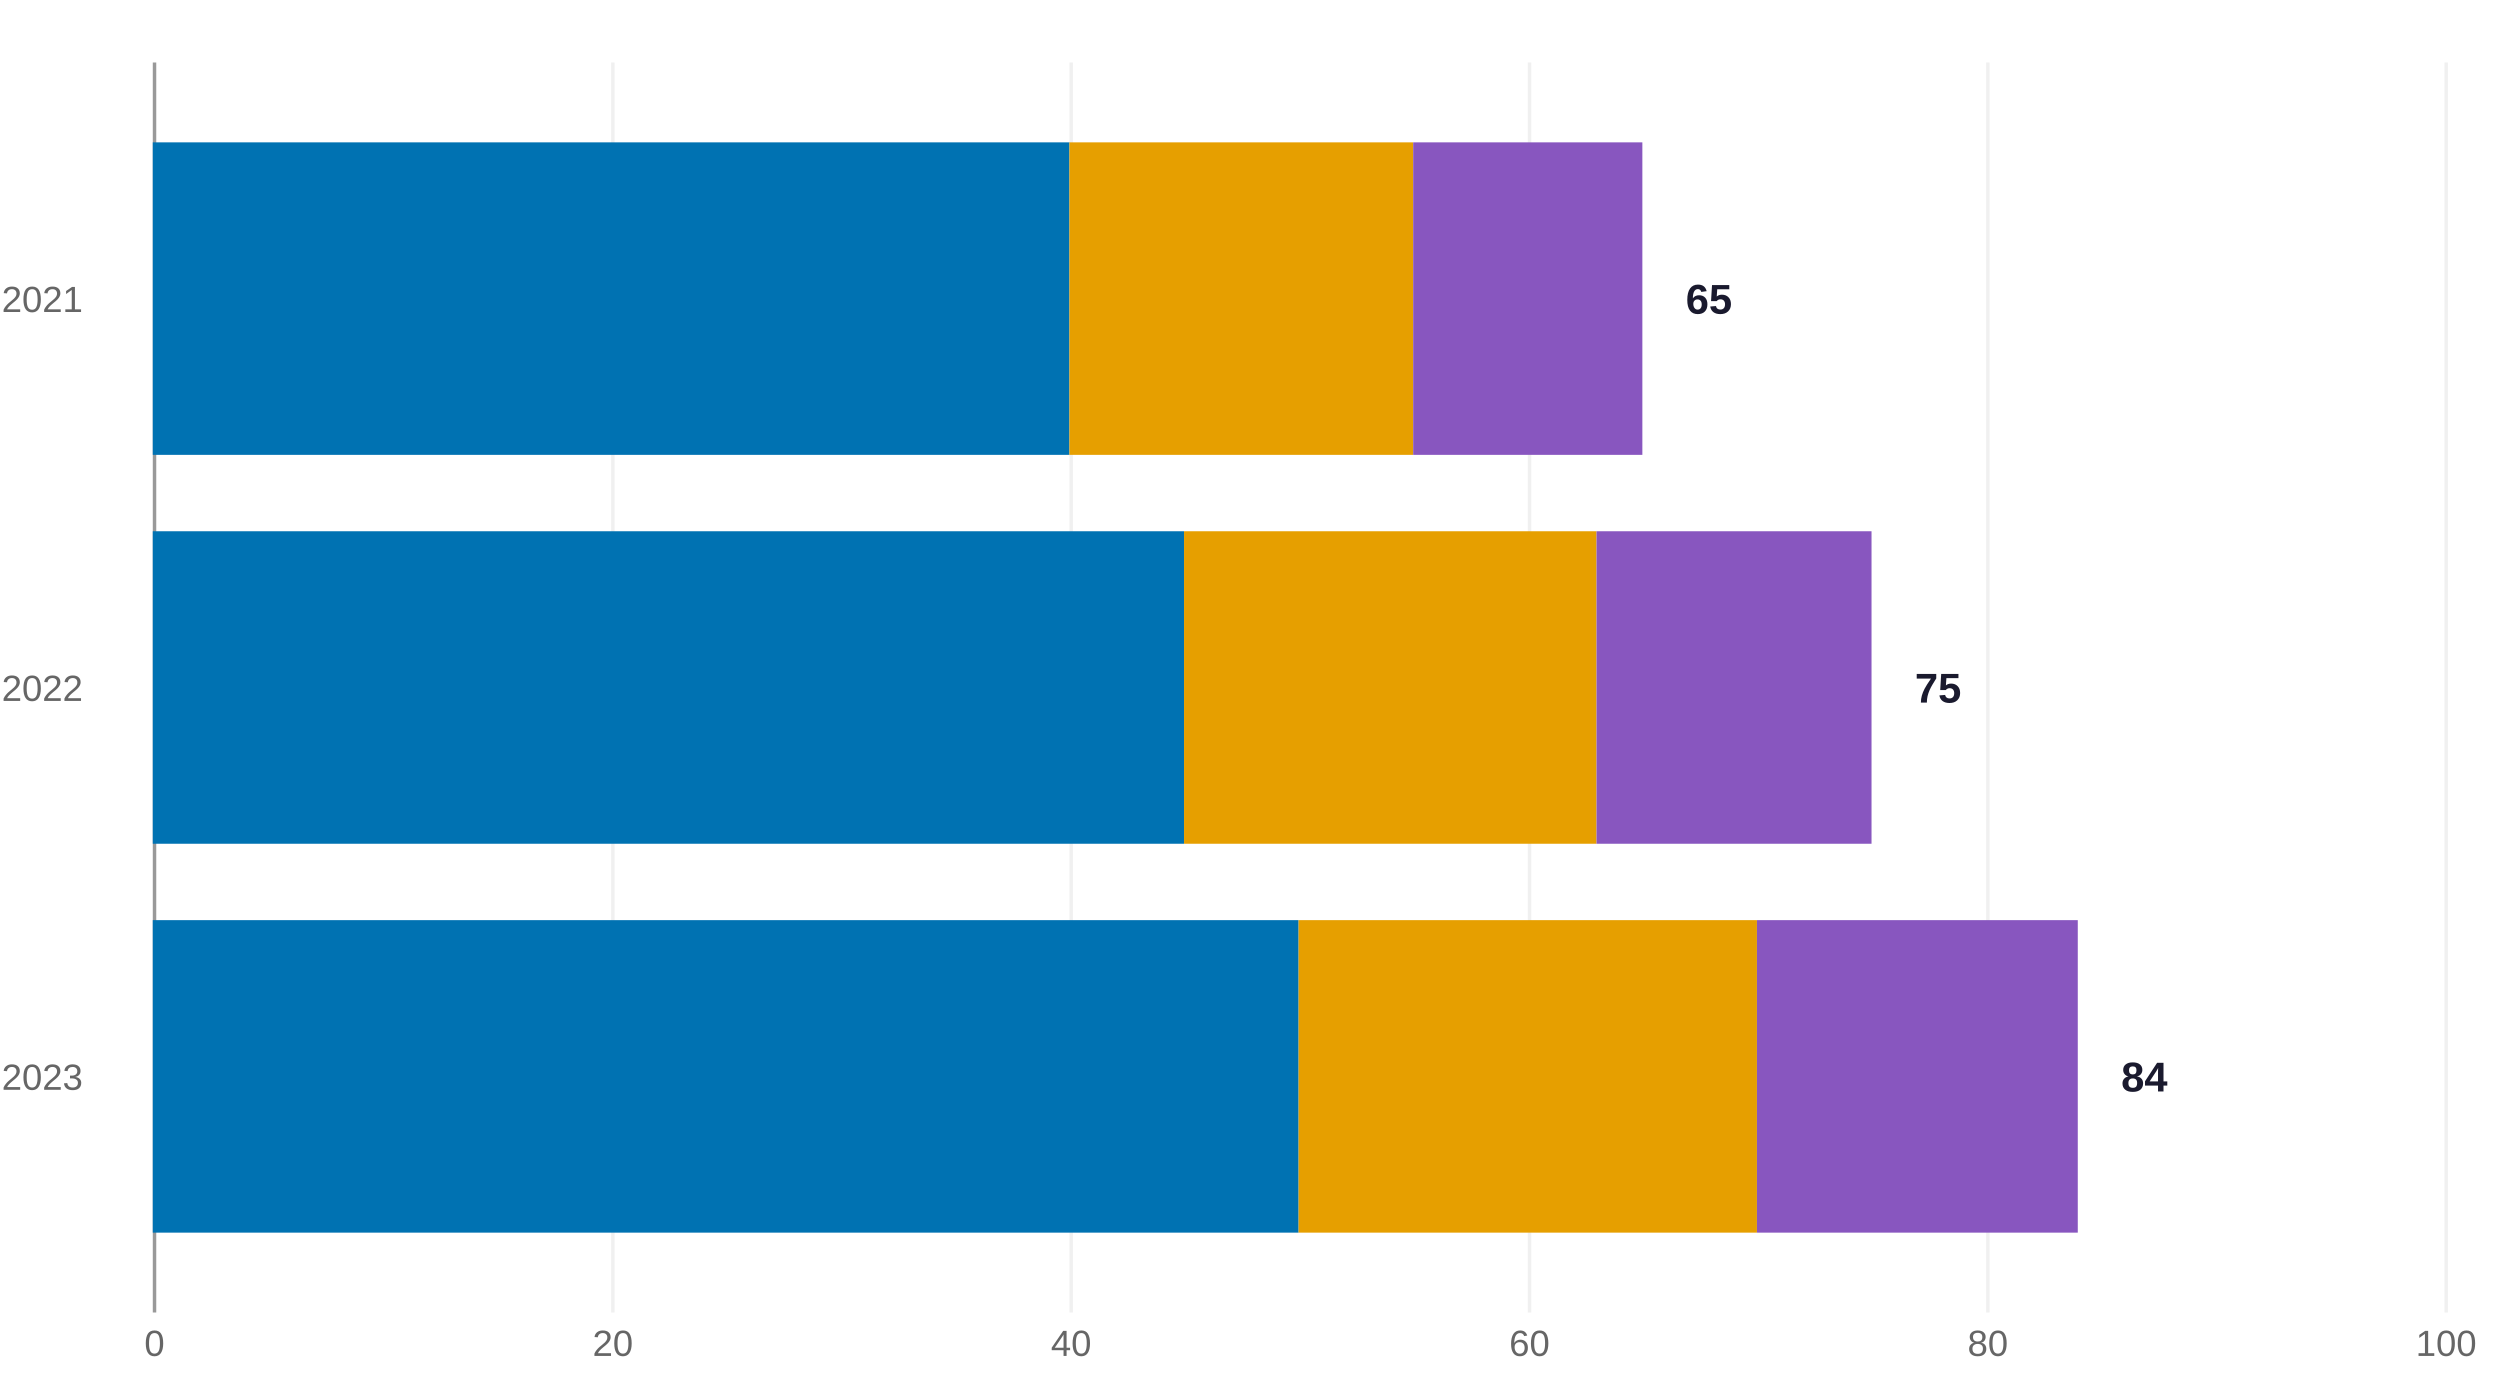
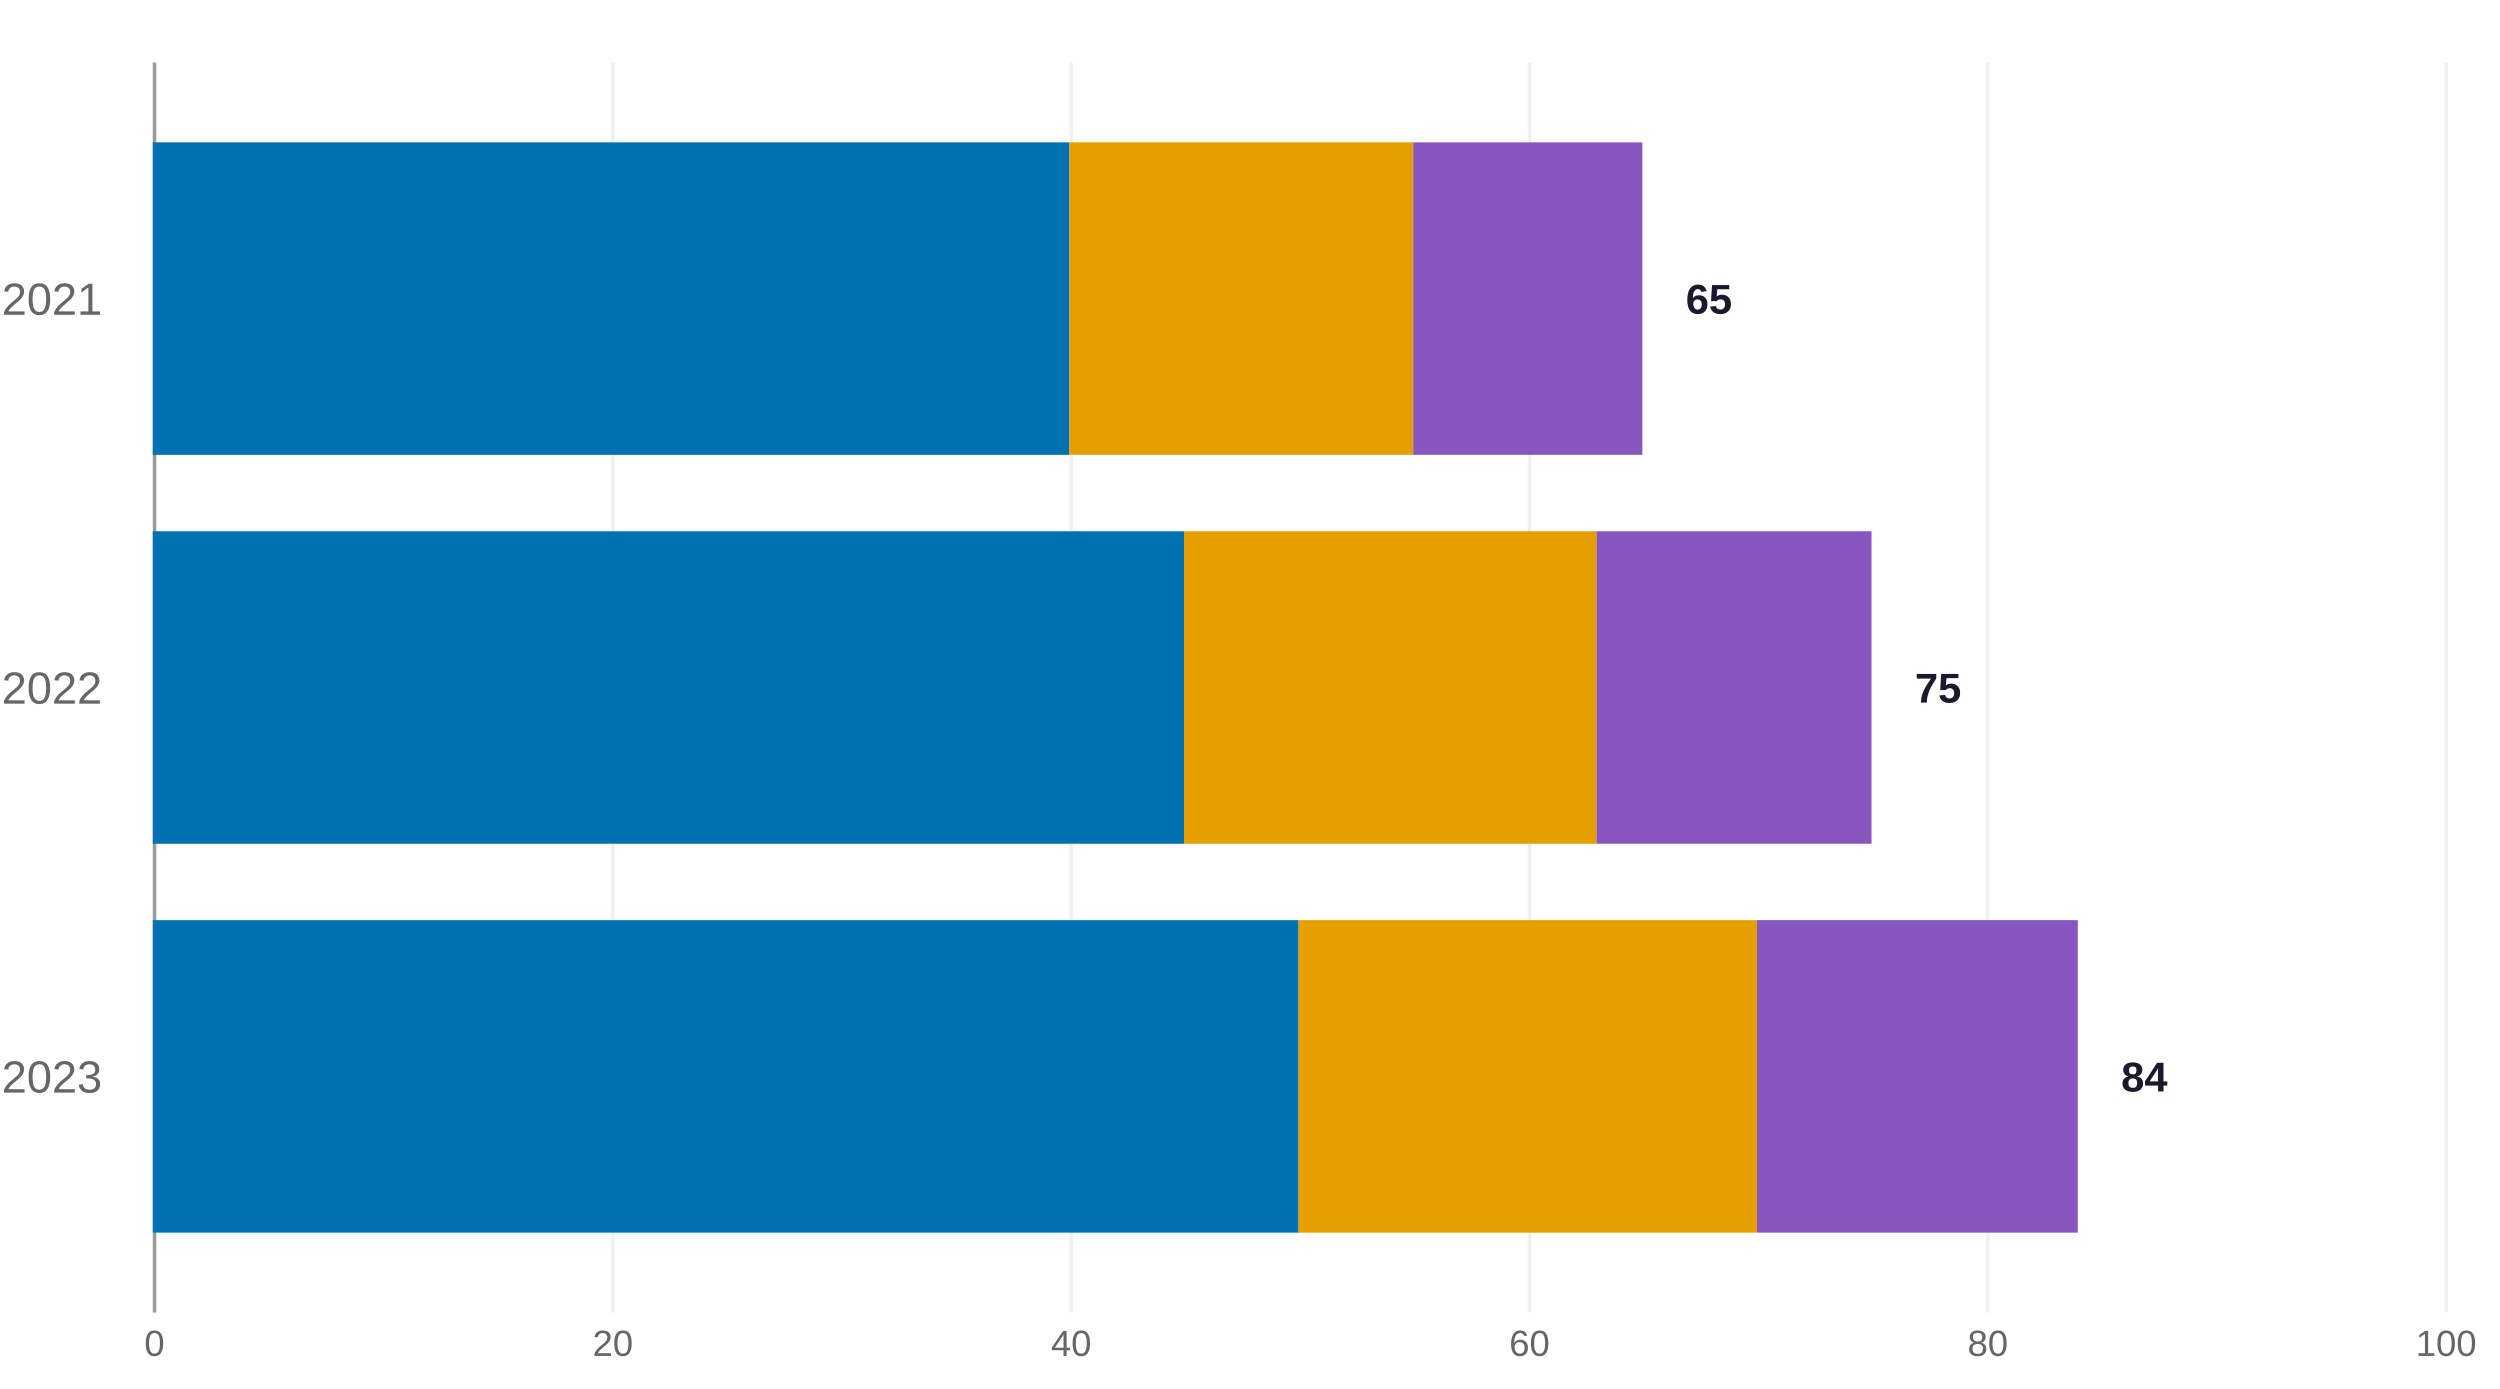
<svg class="tblchart" fill="currentColor" font-family="system-ui, sans-serif" font-size="10" text-anchor="middle" width="720" height="400" viewBox="0 0 720 400" style="background: transparent; color: rgb(74, 74, 74); font-family: Figtree, &quot;Source Sans 3&quot;, system-ui, -apple-system, &quot;Segoe UI&quot;, Arial, sans-serif; font-size: 10.5px; overflow: visible;" data-margin-left="44" data-margin-right="16" data-margin-top="18" data-margin-bottom="22">
  <style>:where(.tblchart) {
  --plot-background: white;
  display: block;
  height: auto;
  height: intrinsic;
  max-width: 100%;
}
:where(.tblchart text),
:where(.tblchart tspan) {
  white-space: pre;
}</style>
  <g aria-label="rule" stroke="#F0F0F0" transform="translate(0.5,0)">
    <line x1="176" x2="176" y1="18" y2="378" />
    <line x1="308" x2="308" y1="18" y2="378" />
    <line x1="440" x2="440" y1="18" y2="378" />
    <line x1="572" x2="572" y1="18" y2="378" />
    <line x1="704" x2="704" y1="18" y2="378" />
  </g>
  <g aria-label="text" fill="#666666" font-size="10.5" font-weight="500" transform="translate(0.5,12.5)">
    <text transform="translate(44,378)">0</text>
    <text transform="translate(176,378)">20</text>
    <text transform="translate(308,378)">40</text>
    <text transform="translate(440,378)">60</text>
    <text transform="translate(572,378)">80</text>
    <text transform="translate(704,378)">100</text>
  </g>
-   <g aria-label="text" fill="#666666" text-anchor="start" font-size="10.5" font-weight="500" transform="translate(-43.5,45.5)">
-     <text y="0.32em" transform="translate(44,41)">2021</text>
-     <text y="0.32em" transform="translate(44,153)">2022</text>
-     <text y="0.32em" transform="translate(44,265)">2023</text>
+   <g aria-label="text" class="tbl-cat-label" fill="#666666" text-anchor="start" font-size="13" font-weight="500" transform="translate(-43.5,45.5)">
+     <text y="0.32em" transform="translate(44,41)" data-category="2021">2021</text>
+     <text y="0.32em" transform="translate(44,153)" data-category="2022">2022</text>
+     <text y="0.32em" transform="translate(44,265)" data-category="2023">2023</text>
  </g>
  <g aria-label="rule" stroke="#999999" transform="translate(0.5,0)">
    <line x1="44" x2="44" y1="18" y2="378" />
  </g>
  <g aria-label="bar">
    <rect x="44" width="264" y="41" height="90" fill="#0072B2" data-series="Wages" />
    <rect x="308" width="99" y="41" height="90" fill="#E69F00" data-series="Benefits" />
    <rect x="407" width="66" y="41" height="90" fill="#8856BF" data-series="Taxes" />
    <rect x="44" width="297" y="153" height="90" fill="#0072B2" data-series="Wages" />
    <rect x="341" width="118.8" y="153" height="90" fill="#E69F00" data-series="Benefits" />
    <rect x="459.8" width="79.2" y="153" height="90" fill="#8856BF" data-series="Taxes" />
    <rect x="44" width="330" y="265" height="90" fill="#0072B2" data-series="Wages" />
    <rect x="374" width="132" y="265" height="90" fill="#E69F00" data-series="Benefits" />
    <rect x="506" width="92.4" y="265" height="90" fill="#8856BF" data-series="Taxes" />
  </g>
  <g aria-label="text" fill="#1A1A2E" text-anchor="start" font-size="12" font-weight="700" transform="translate(12.5,45.5)">
    <text y="0.32em" transform="translate(473,41)">65</text>
    <text y="0.32em" transform="translate(539,153)">75</text>
    <text y="0.32em" transform="translate(598.4,265)">84</text>
  </g>
</svg>
